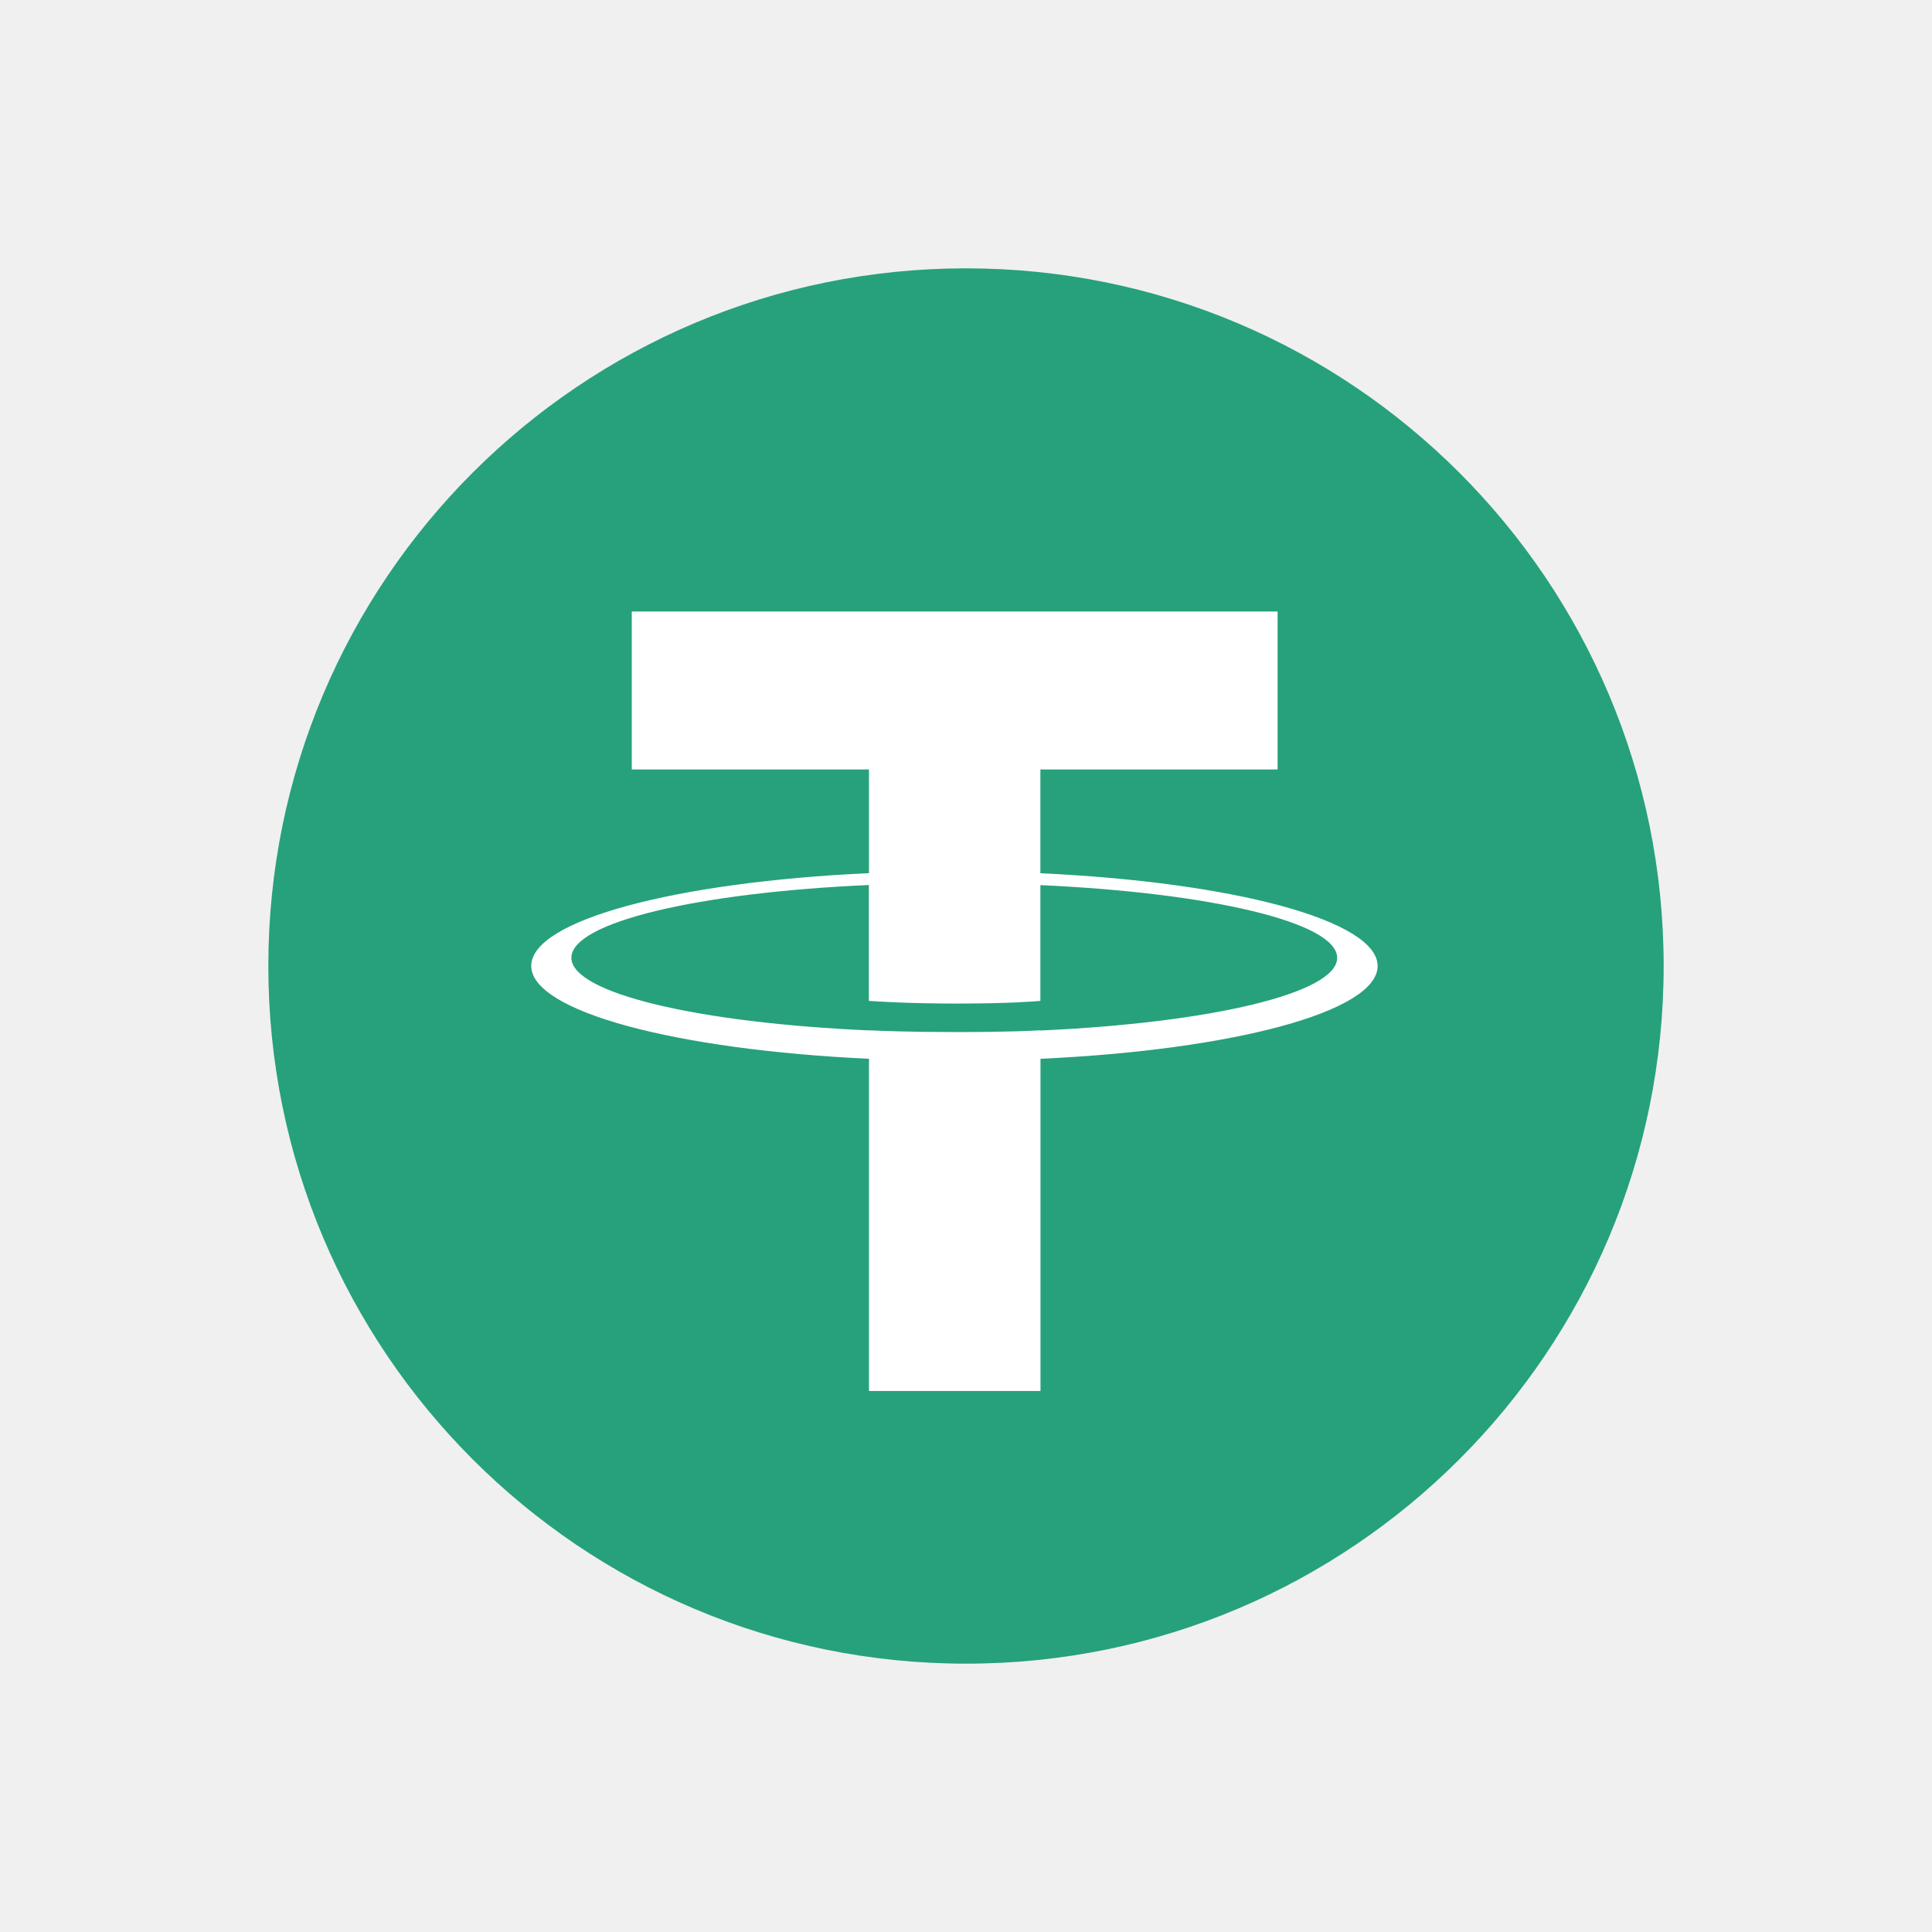
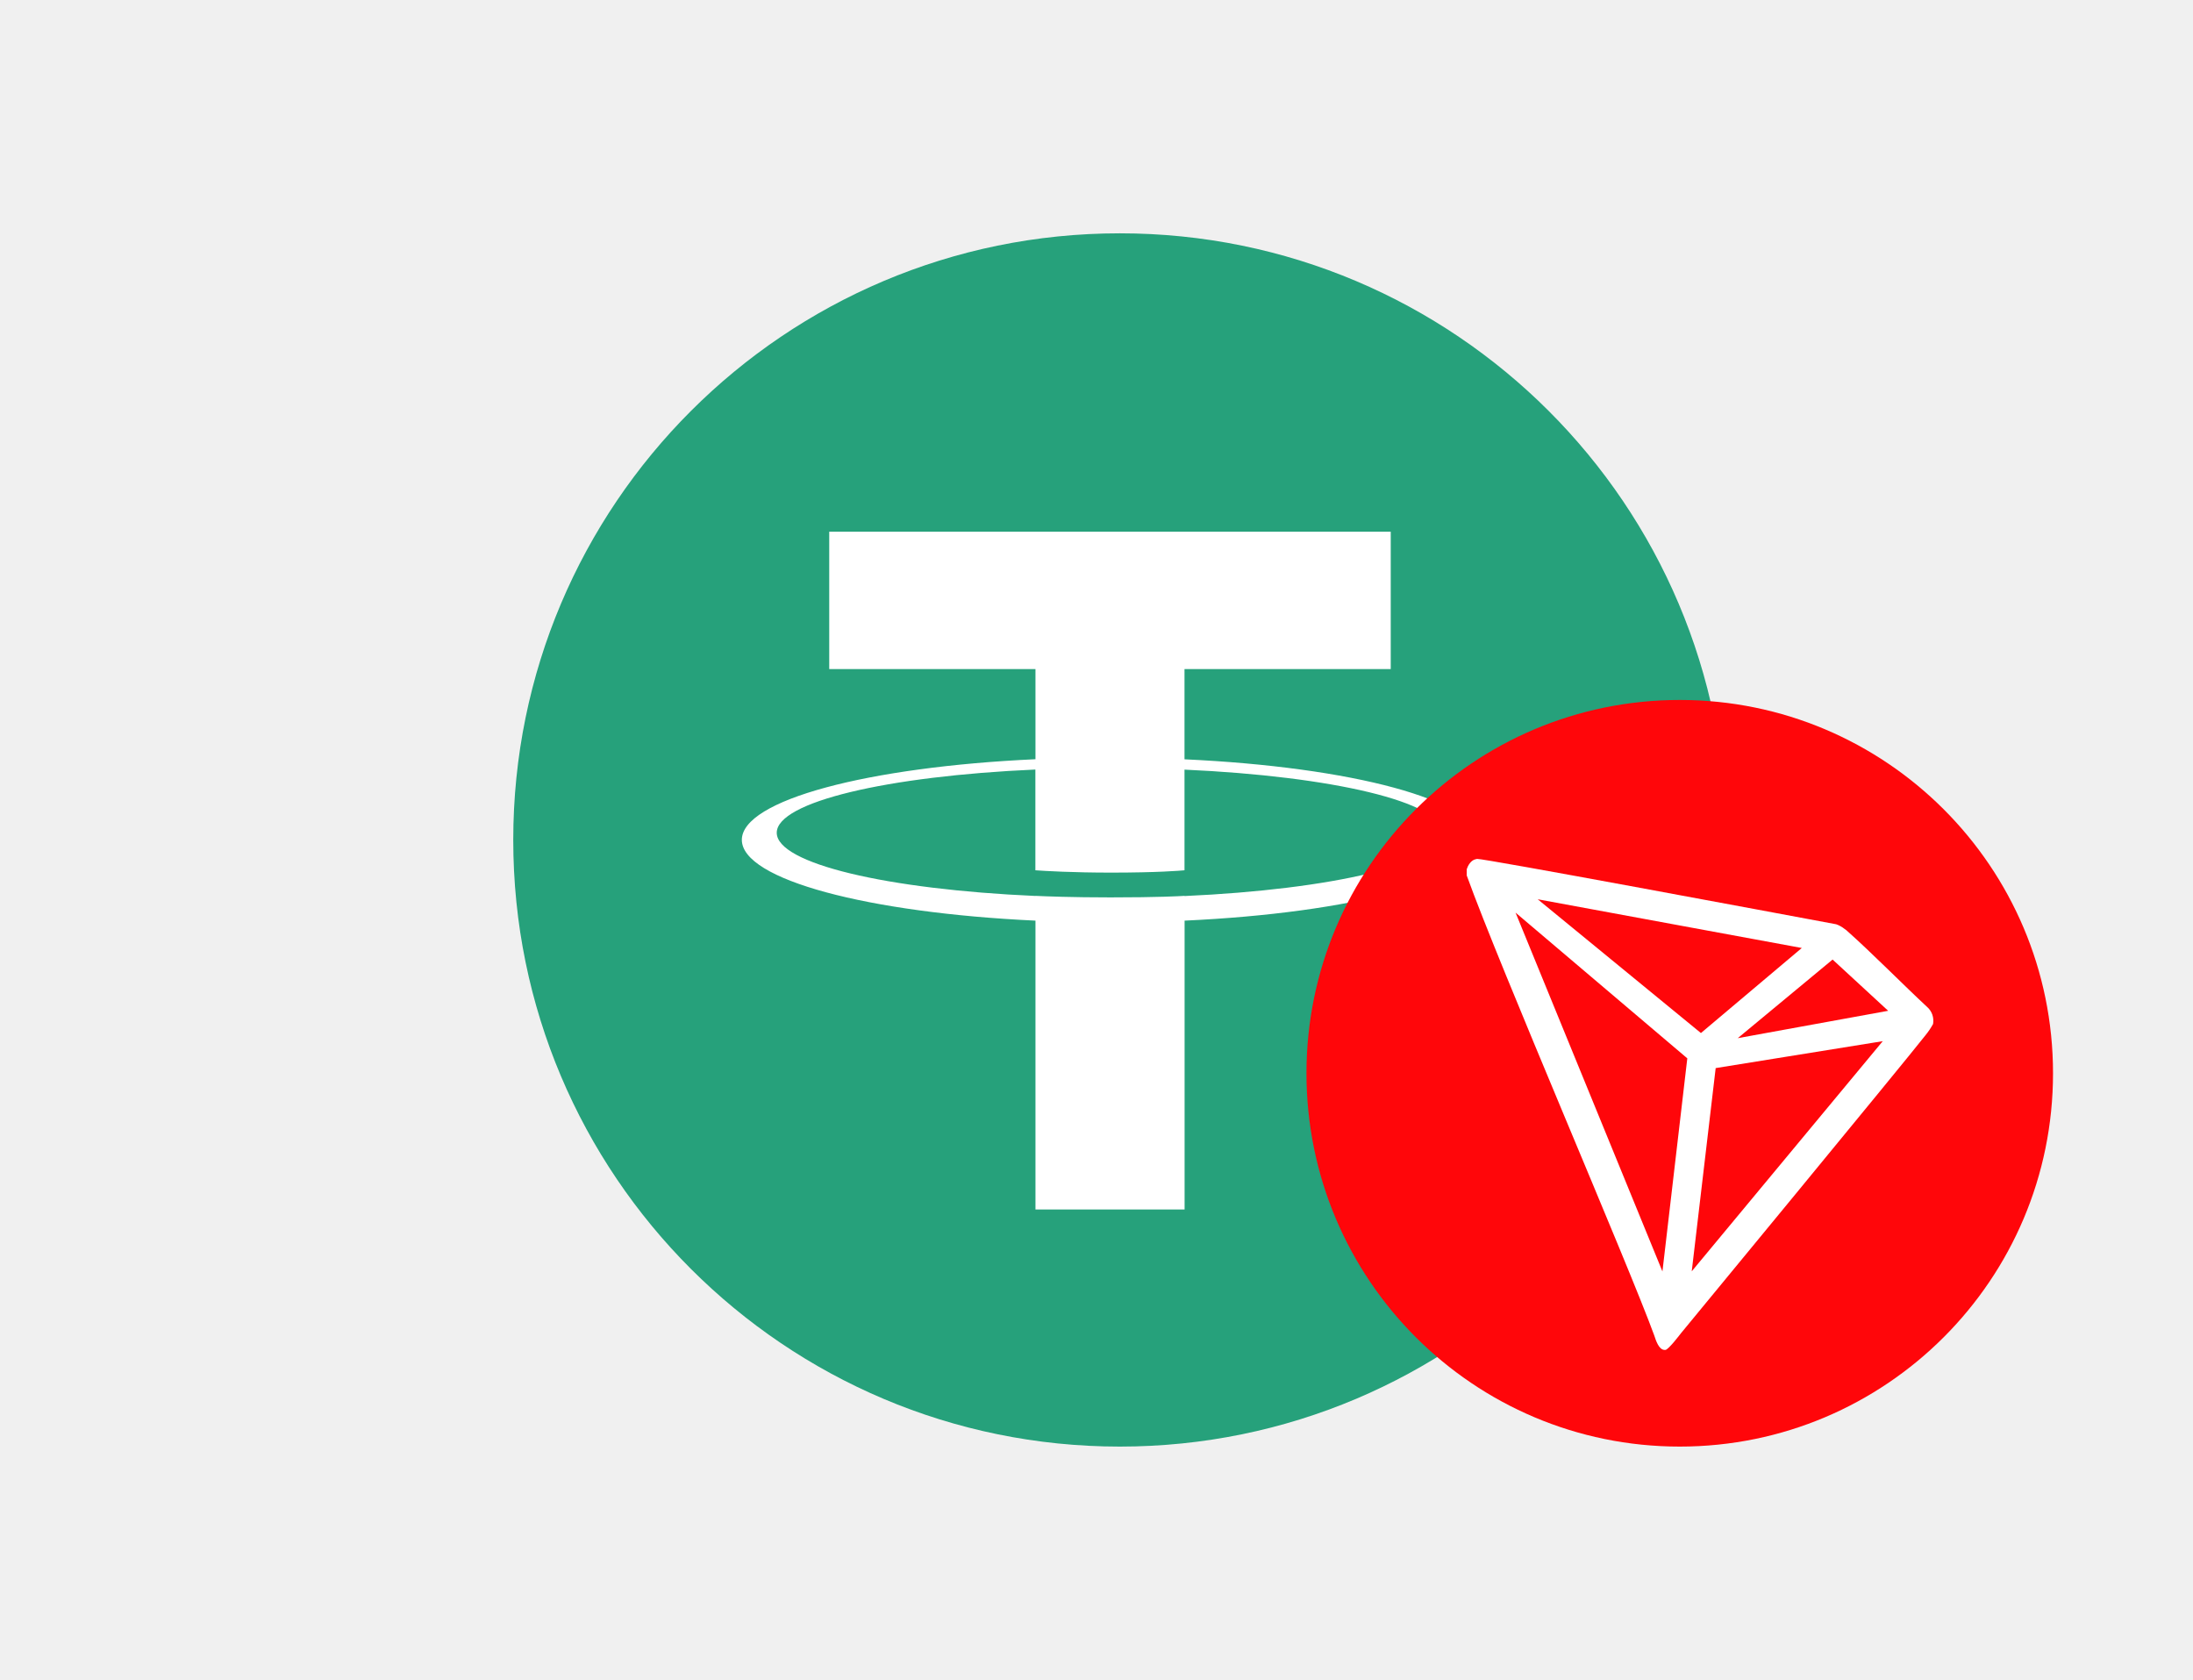
- <svg xmlns="http://www.w3.org/2000/svg" width="36" height="36" viewBox="0 0 36 36" fill="none">
-   <path d="M18 31C25.18 31 31 25.18 31 18C31 10.82 25.18 5 18 5C10.82 5 5 10.82 5 18C5 25.18 10.82 31 18 31Z" fill="#26A17B" />
-   <path d="M19.386 19.2V19.198C19.296 19.204 18.832 19.231 17.799 19.231C16.974 19.231 16.395 19.208 16.19 19.198V19.2C13.015 19.06 10.647 18.508 10.647 17.846C10.647 17.185 13.017 16.631 16.19 16.491V18.65C16.397 18.665 16.992 18.7 17.814 18.7C18.8 18.7 19.294 18.659 19.386 18.65V16.493C22.554 16.636 24.916 17.187 24.916 17.848C24.916 18.508 22.552 19.06 19.386 19.202M19.386 16.27V14.338H23.806V11.394H11.772V14.338H16.192V16.27C12.599 16.435 9.899 17.145 9.899 17.998C9.899 18.851 12.601 19.561 16.192 19.729V25.919H19.388V19.729C22.974 19.564 25.67 18.853 25.67 18C25.67 17.15 22.974 16.437 19.388 16.272" fill="white" />
+ <svg xmlns="http://www.w3.org/2000/svg" width="47" height="36" viewBox="0 0 47 36" fill="none">
+   <path d="M24 31C31.18 31 37 25.18 37 18C37 10.82 31.18 5 24 5C16.82 5 11 10.82 11 18C11 25.18 16.82 31 24 31Z" fill="#26A17B" />
+   <path d="M25.386 19.2V19.198C25.296 19.204 24.832 19.231 23.799 19.231C22.974 19.231 22.395 19.208 22.19 19.198V19.2C19.015 19.06 16.647 18.508 16.647 17.846C16.647 17.185 19.017 16.631 22.19 16.491V18.65C22.397 18.665 22.993 18.7 23.814 18.7C24.8 18.7 25.294 18.659 25.386 18.65V16.493C28.554 16.636 30.916 17.187 30.916 17.848C30.916 18.508 28.552 19.06 25.386 19.202M25.386 16.27V14.338H29.806V11.394H17.772V14.338H22.192V16.27C18.599 16.435 15.899 17.145 15.899 17.998C15.899 18.851 18.601 19.561 22.192 19.729V25.919H25.388V19.729C28.974 19.564 31.67 18.853 31.67 18C31.67 17.15 28.974 16.437 25.388 16.272" fill="white" />
+   <circle cx="36" cy="23" r="8" fill="#FF060A" />
+   <path d="M41.299 21.576C40.806 21.12 40.124 20.425 39.568 19.932L39.535 19.909C39.481 19.865 39.419 19.83 39.353 19.807C38.013 19.557 31.777 18.391 31.656 18.406C31.622 18.411 31.589 18.423 31.56 18.442L31.529 18.467C31.491 18.506 31.461 18.553 31.444 18.605L31.435 18.626V18.743V18.761C32.137 20.716 34.909 27.119 35.455 28.622C35.488 28.724 35.55 28.918 35.667 28.928H35.693C35.756 28.928 36.022 28.576 36.022 28.576C36.022 28.576 40.783 22.802 41.265 22.187C41.327 22.111 41.382 22.03 41.429 21.944C41.441 21.877 41.435 21.807 41.413 21.743C41.39 21.678 41.351 21.621 41.299 21.576ZM37.243 22.248L39.276 20.563L40.467 21.661L37.243 22.248ZM36.454 22.138L32.956 19.271L38.616 20.315L36.454 22.138ZM36.77 22.889L40.351 22.312L36.257 27.244L36.77 22.889ZM32.481 19.557L36.162 22.68L35.629 27.247L32.481 19.557Z" fill="white" />
</svg>
